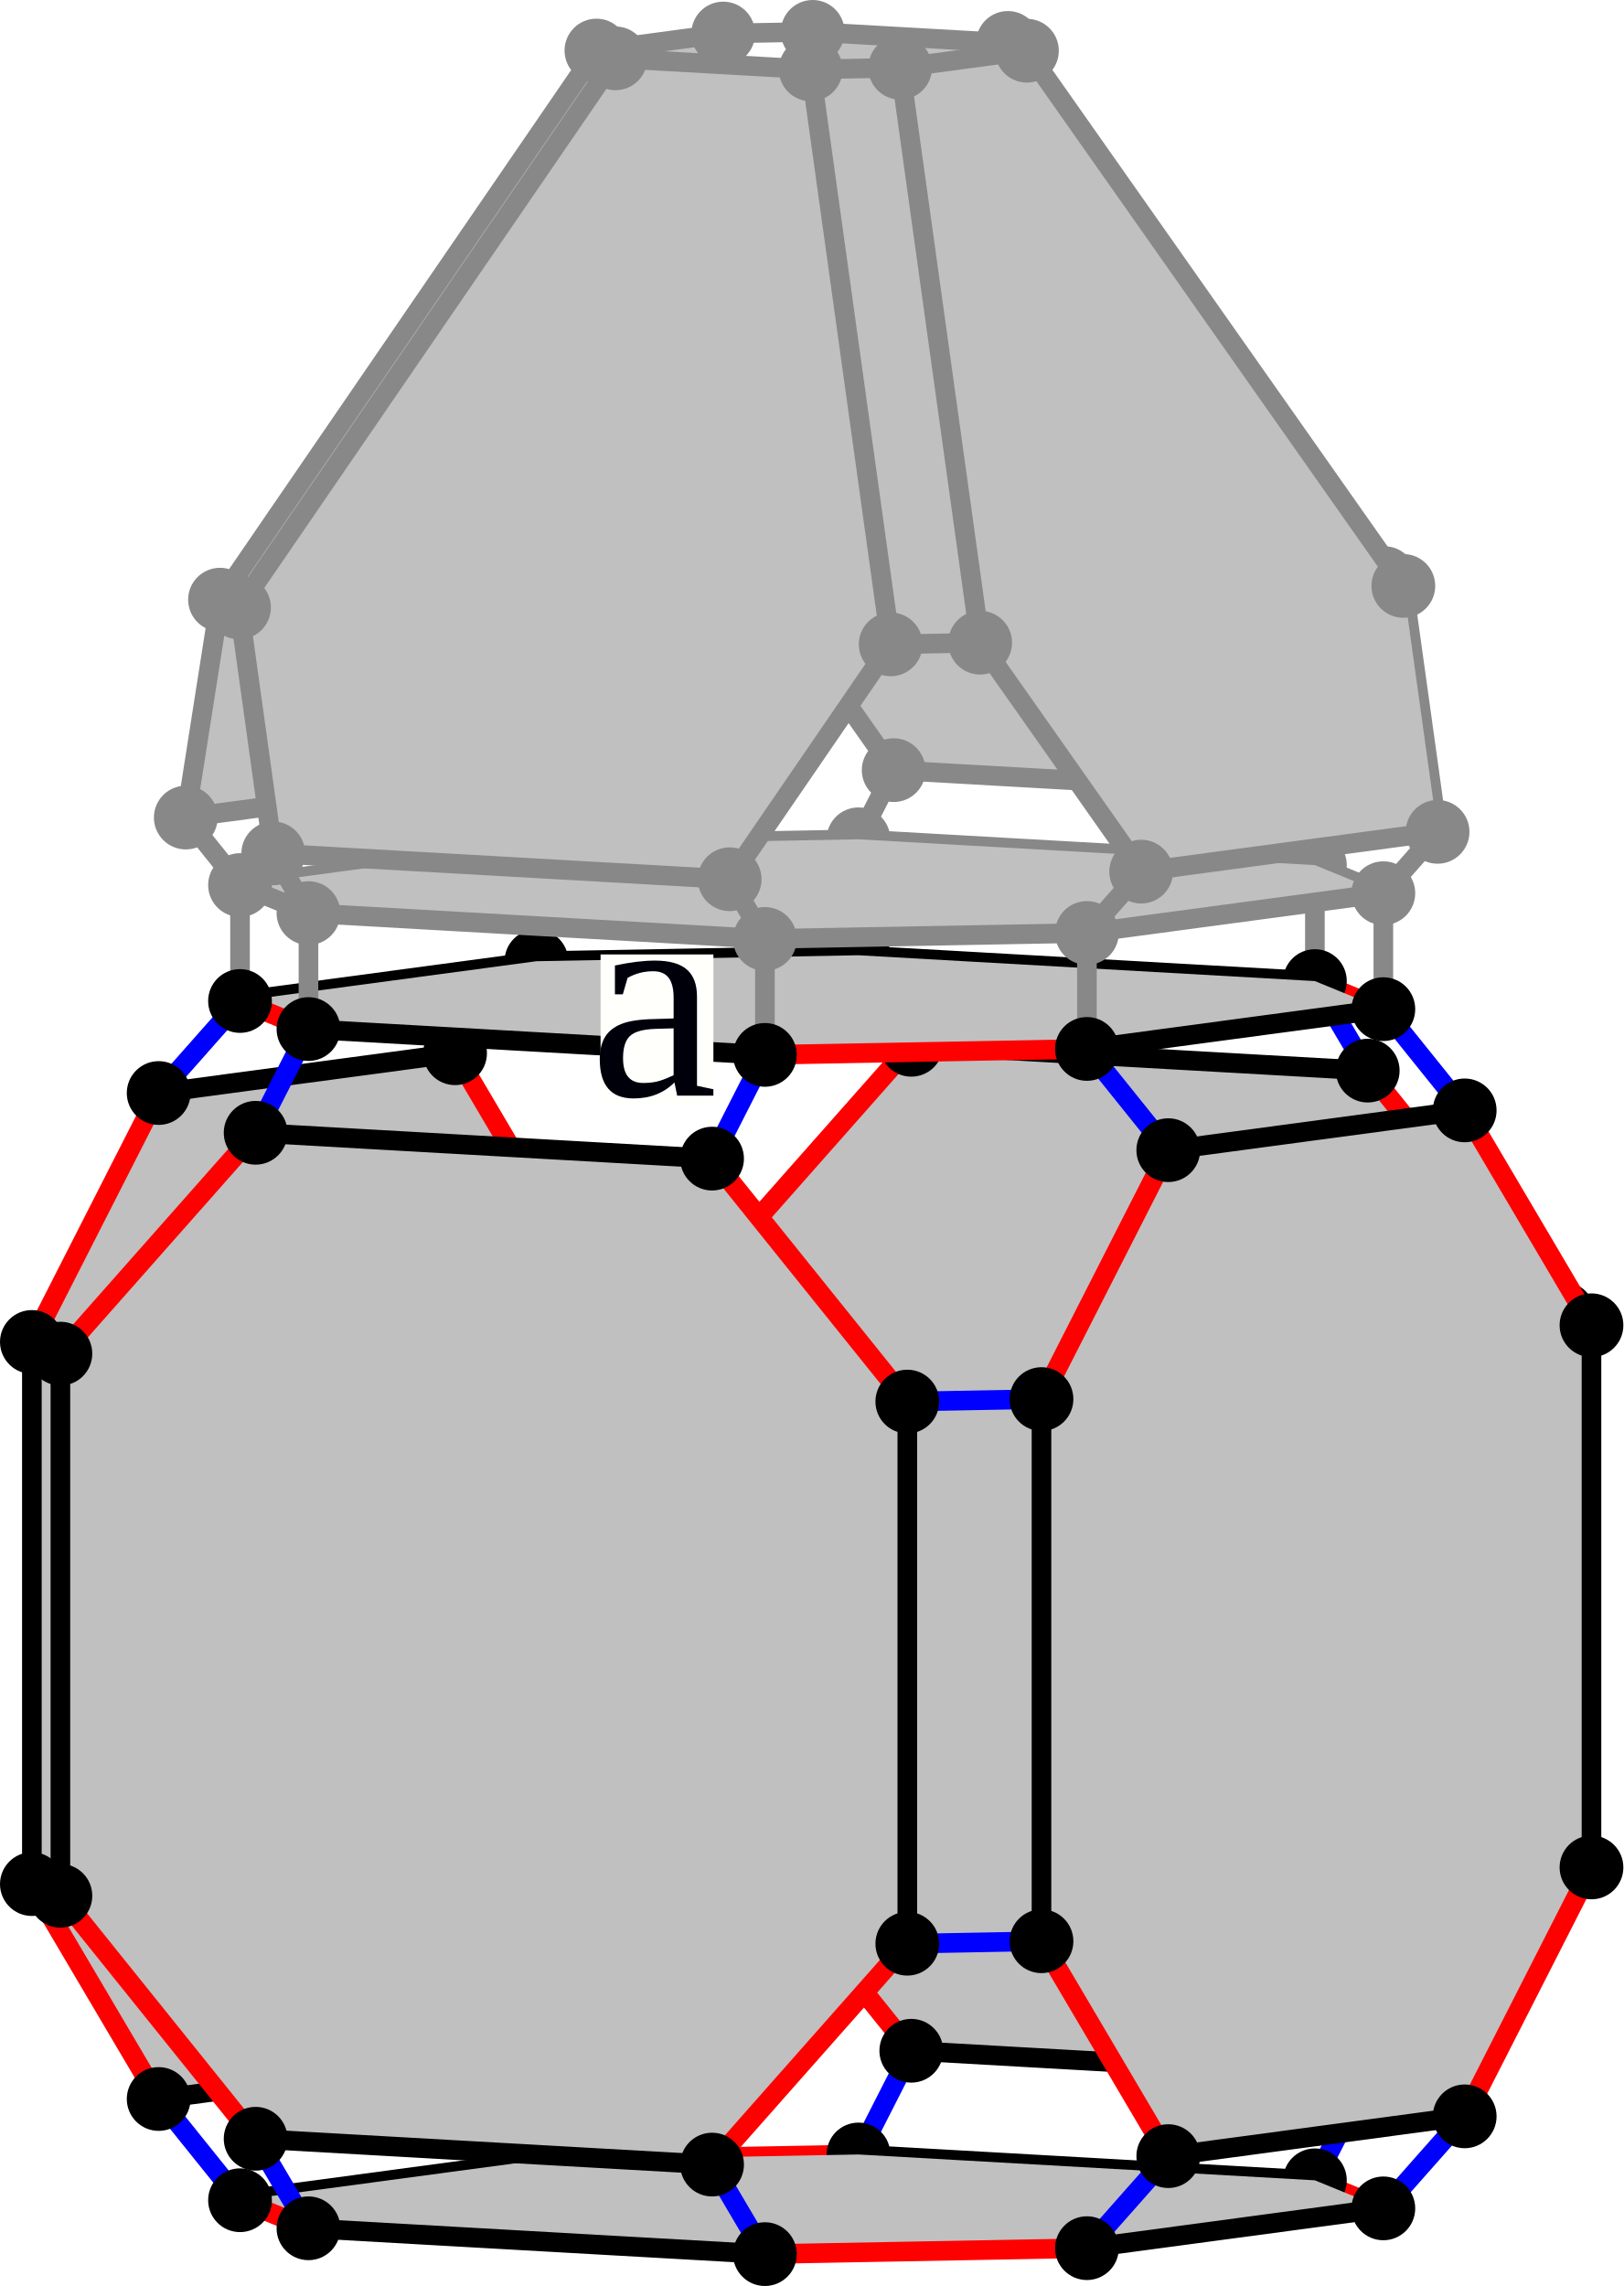
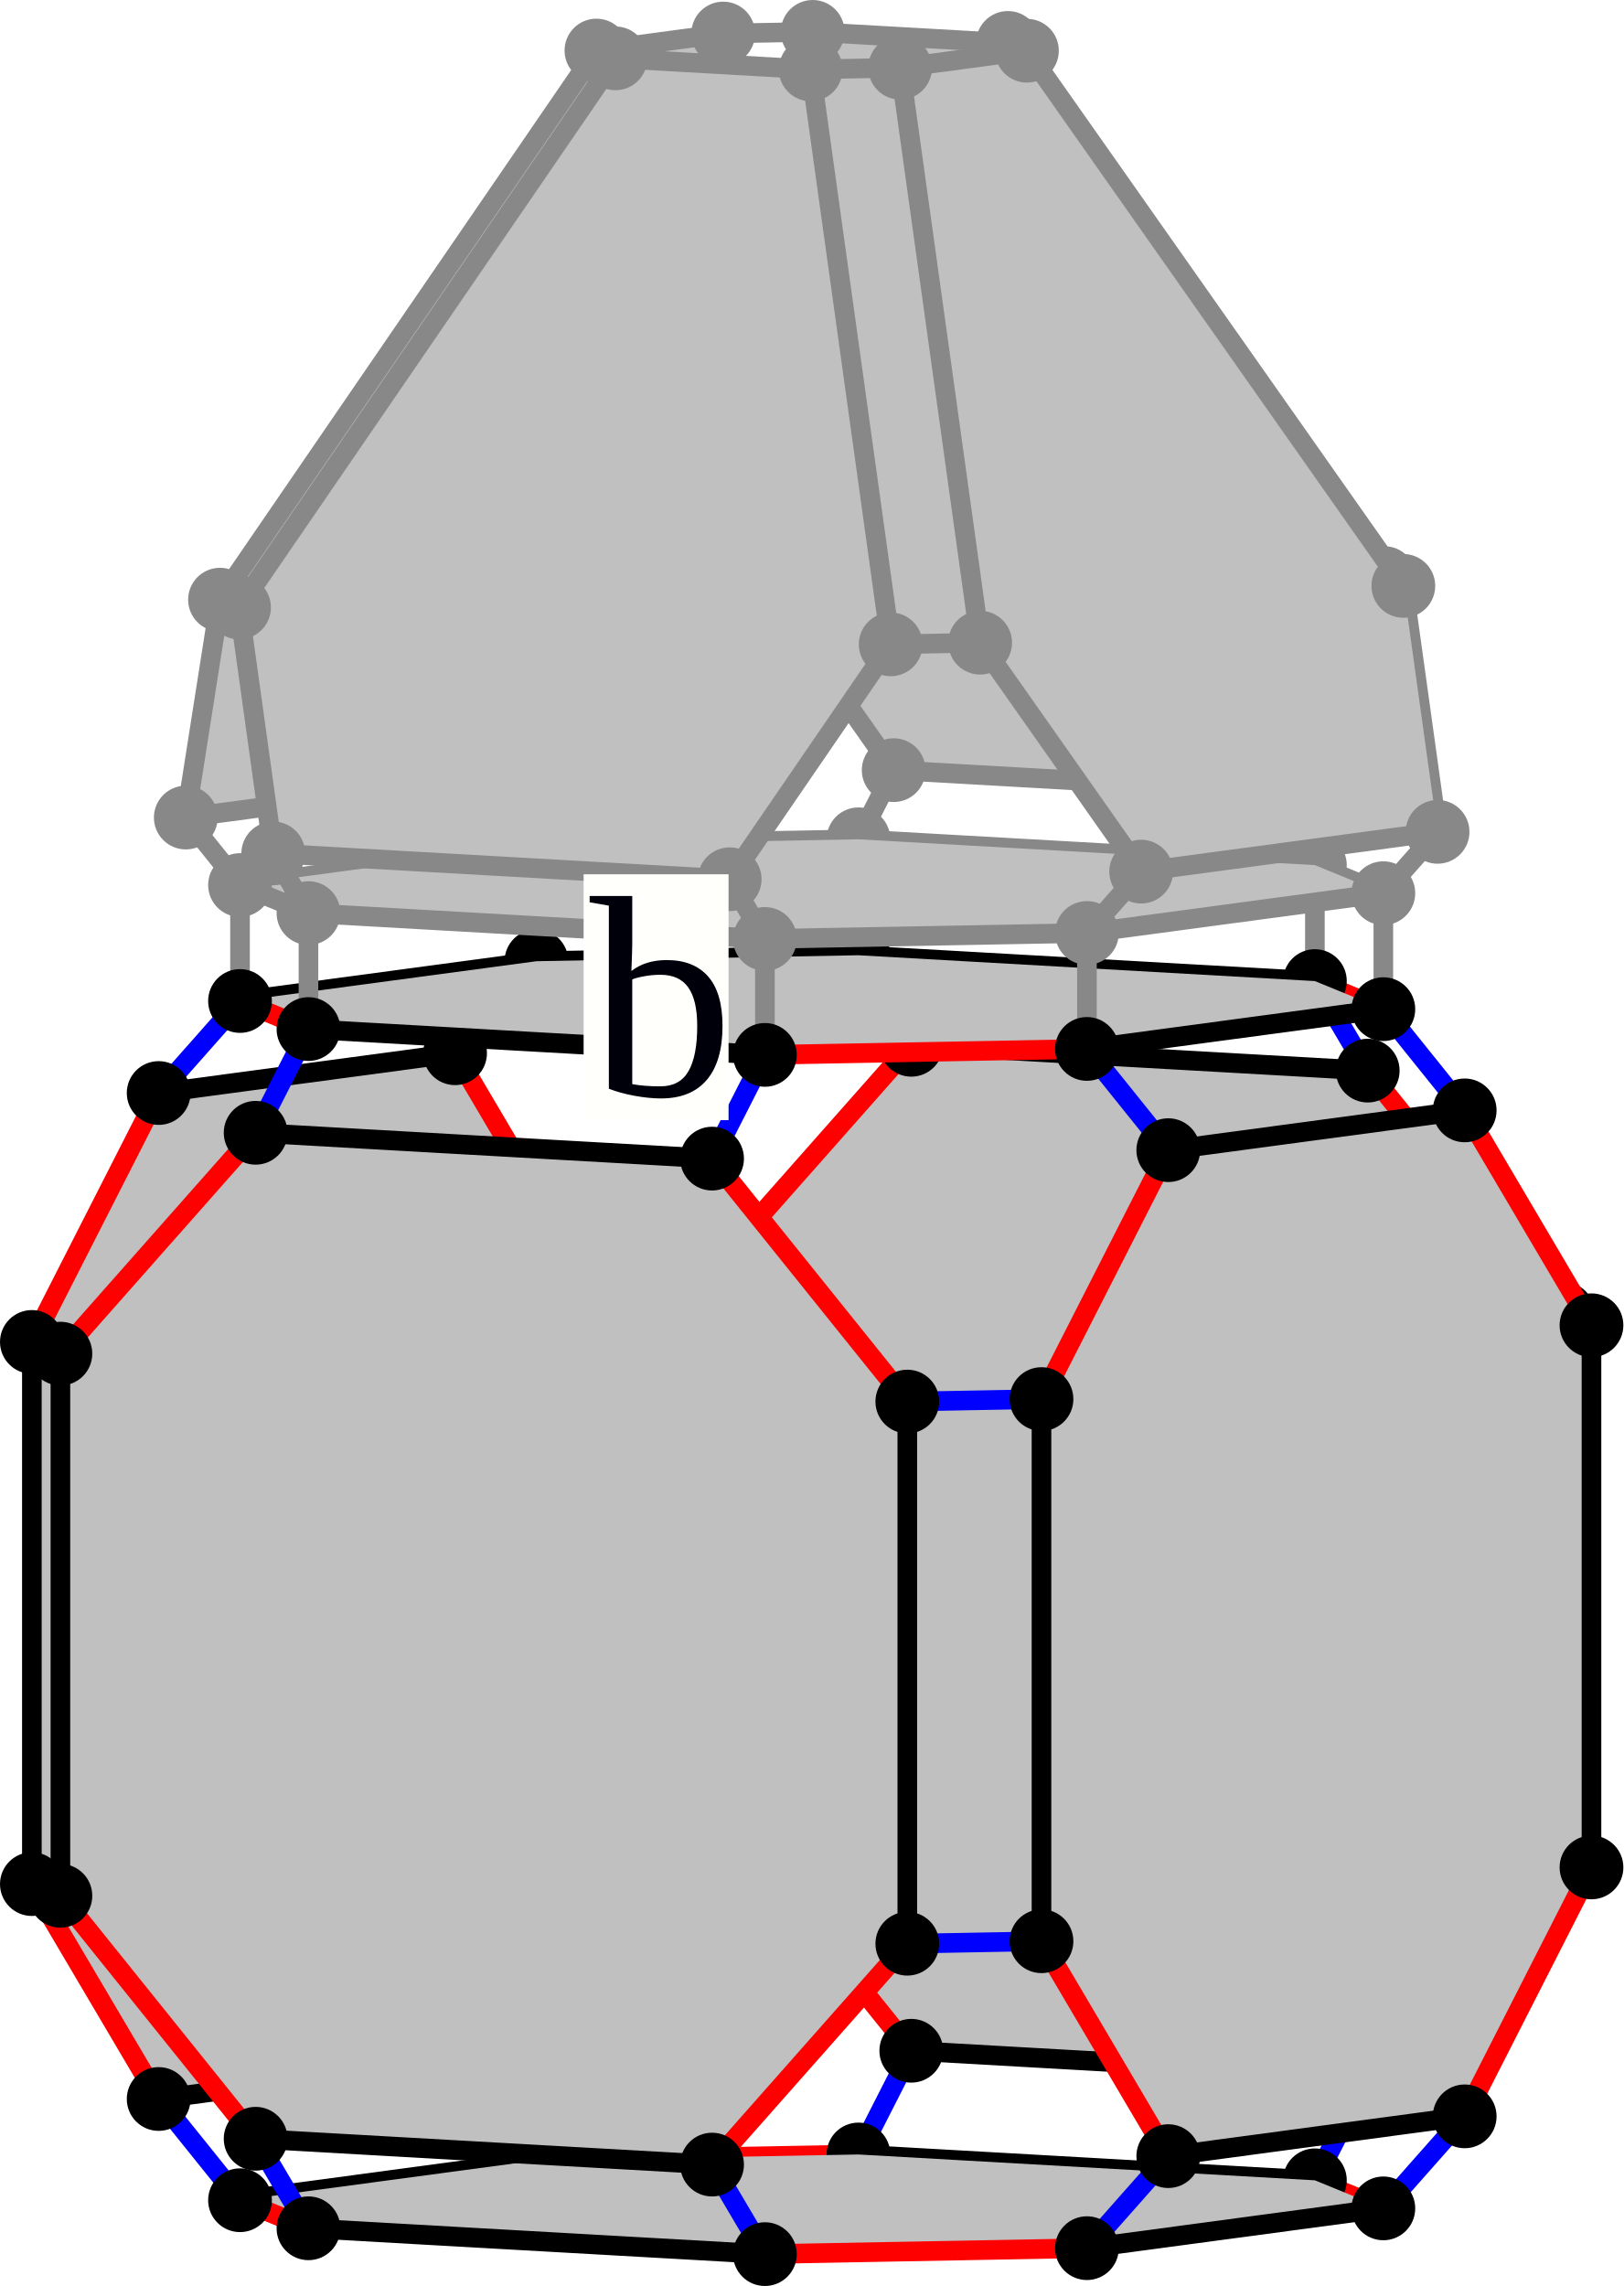
<svg xmlns="http://www.w3.org/2000/svg" width="331.037" height="466.17" version="1.1" id="svg8911">
  <defs id="defs8915" />
  <style id="style">
		.arc0 {
			fill:none;
			fill-rule:evenodd;
			stroke:black;
			stroke-width:4;
			stroke-linecap:round;
			stroke-linejoin:round;
			stroke-opacity:1;
		}
		.arc1 {
			fill:none;
			fill-rule:evenodd;
			stroke:red;
			stroke-width:4;
			stroke-linecap:round;
			stroke-linejoin:round;
			stroke-opacity:1;
		}
		.arc2 {
			fill:none;
			fill-rule:evenodd;
			stroke:blue;
			stroke-width:4;
			stroke-linecap:round;
			stroke-linejoin:round;
			stroke-opacity:1;
		}
		.arc3 {
			fill:none;
			fill-rule:evenodd;
			stroke:green;
			stroke-width:4;
			stroke-linecap:round;
			stroke-linejoin:round;
			stroke-opacity:1;
		}
		.topological-dart {
			fill:#000000;
			stroke:#000000;
			stroke-width:0;
			stroke-linecap:round;
			stroke-linejoin:round;
			stroke-dasharray:none;
			paint-order:markers fill stroke;
		}
	</style>
  <polygon points="678.813,278.647 771.888,283.915 811.702,333.461 811.702,444.018 771.888,489.057 678.813,483.789 638.999,434.243 638.999,323.686 " id="face_7_6_5_4_3_2_1_0" style="fill:#c0c0c0;stroke:none" opacity="1" transform="translate(-492.9815,-65.58991)" />
  <line class="arc1" id="link0_@1_1" x1="146.017" y1="368.653" x2="185.831" y2="418.199" />
  <line class="arc2" id="link0_@2_28" x1="146.017" y1="368.653" x2="118.655" y2="369.16" />
  <line class="arc0" id="link0_@0_7" x1="146.017" y1="368.653" x2="146.017" y2="258.096" />
  <circle id="dart0" cx="146.017" cy="368.653" r="6" stroke="#000000" fill="#000000" />
  <polygon points="585.781,280.371 525.337,288.483 499.481,339.245 499.481,449.802 525.337,493.624 585.781,485.512 611.636,434.75 611.636,324.193 " id="face_23_24_25_26_31_30_29_28" style="fill:#c0c0c0;stroke:none" opacity="1" transform="translate(-492.9815,-65.58991)" />
  <line class="arc1" id="link28_@1_29" x1="118.655" y1="369.16" x2="92.799" y2="419.922" />
  <line class="arc0" id="link28_@0_23" x1="118.655" y1="369.16" x2="118.655" y2="258.603" />
  <circle id="dart28" cx="118.655" cy="369.16" r="6" stroke="#000000" fill="#000000" />
  <line class="arc1" id="link7_@1_6" x1="146.017" y1="258.096" x2="185.831" y2="213.057" />
  <line class="arc2" id="link7_@2_23" x1="146.017" y1="258.096" x2="118.655" y2="258.603" />
  <circle id="dart7" cx="146.017" cy="258.096" r="6" stroke="#000000" fill="#000000" />
  <line class="arc1" id="link23_@1_24" x1="118.655" y1="258.603" x2="92.799" y2="214.781" />
  <circle id="dart23" cx="118.655" cy="258.603" r="6" stroke="#000000" fill="#000000" />
  <line class="arc2" id="link1_@2_33" x1="185.831" y1="418.199" x2="175.058" y2="439.35" />
  <line class="arc0" id="link1_@0_2" x1="185.831" y1="418.199" x2="278.907" y2="423.467" />
  <circle id="dart1" cx="185.831" cy="418.199" r="6" stroke="#000000" fill="#000000" />
  <line class="arc1" id="link33_@1_34" x1="175.058" y1="439.35" x2="109.389" y2="440.566" />
  <line class="arc0" id="link33_@0_38" x1="175.058" y1="439.35" x2="268.134" y2="444.618" />
  <circle id="dart33" cx="175.058" cy="439.35" r="6" stroke="#000000" fill="#000000" />
  <line class="arc2" id="link6_@2_18" x1="185.831" y1="213.057" x2="175.058" y2="194.798" />
  <line class="arc0" id="link6_@0_5" x1="185.831" y1="213.057" x2="278.907" y2="218.325" />
  <circle id="dart6" cx="185.831" cy="213.057" r="6" stroke="#000000" fill="#000000" />
  <line class="arc2" id="link29_@2_34" x1="92.799" y1="419.922" x2="109.389" y2="440.566" />
  <line class="arc0" id="link29_@0_30" x1="92.799" y1="419.922" x2="32.356" y2="428.035" />
  <circle id="dart29" cx="92.799" cy="419.922" r="6" stroke="#000000" fill="#000000" />
  <line class="arc0" id="link34_@0_35" x1="109.389" y1="440.566" x2="48.945" y2="448.679" />
  <circle id="dart34" cx="109.389" cy="440.566" r="6" stroke="#000000" fill="#000000" />
  <polygon points="775.277,183.479 698.517,74.343 658.703,72.09 642.387,175.957 675.222,222.641 768.297,227.909 " id="face_85_86_87_81_80_79" style="fill:#c0c0c0;stroke:none" opacity="1" transform="translate(-492.9815,-65.58991)" />
  <line class="arc1" id="link79_@1_80" x1="182.24" y1="157.051" x2="149.406" y2="110.367" style="stroke:#888888;stroke-opacity:1" />
  <line class="arc2" id="link79_@2_78" x1="182.24" y1="157.051" x2="175.058" y2="171.152" style="stroke:#888888;stroke-opacity:1" />
  <line class="arc0" id="link79_@0_85" x1="182.24" y1="157.051" x2="275.316" y2="162.319" style="stroke:#888888;stroke-opacity:1" />
  <circle id="dart79" cx="182.24" cy="157.051" r="6" stroke="#000000" fill="#000000" style="stroke:#888888;stroke-opacity:1;fill:#888888;fill-opacity:1" />
  <line class="arc1" id="link18_@1_19" x1="175.058" y1="194.798" x2="109.389" y2="196.015" style="stroke:#000000;stroke-opacity:1" />
  <line class="arc3" id="link18_@3_78" x1="175.058" y1="194.798" x2="175.058" y2="171.152" style="stroke:#888888;stroke-opacity:1" />
  <line class="arc0" id="link18_@0_13" x1="175.058" y1="194.798" x2="268.134" y2="200.066" />
  <circle id="dart18" cx="175.058" cy="194.798" r="6" stroke="#000000" fill="#000000" />
  <line class="arc2" id="link24_@2_19" x1="92.799" y1="214.781" x2="109.389" y2="196.015" />
  <line class="arc0" id="link24_@0_25" x1="92.799" y1="214.781" x2="32.356" y2="222.893" />
  <circle id="dart24" cx="92.799" cy="214.781" r="6" stroke="#000000" fill="#000000" />
  <line class="arc1" id="link78_@1_72" x1="175.058" y1="171.152" x2="109.389" y2="172.369" style="stroke:#888888;stroke-opacity:1" />
  <line class="arc0" id="link78_@0_84" x1="175.058" y1="171.152" x2="268.134" y2="176.42" style="stroke:#888888;stroke-opacity:1" />
  <circle id="dart78" cx="175.058" cy="171.152" r="6" stroke="#000000" fill="#000000" style="stroke:#888888;stroke-opacity:1;fill:#888888;fill-opacity:1" />
  <line class="arc2" id="link80_@2_74" x1="149.406" y1="110.367" x2="131.164" y2="110.705" style="stroke:#888888;stroke-opacity:1" />
  <line class="arc0" id="link80_@0_81" x1="149.406" y1="110.367" x2="165.721" y2="6.5" style="stroke:#888888;stroke-opacity:1" />
  <circle id="dart80" cx="149.406" cy="110.367" r="6" stroke="#000000" fill="#000000" style="stroke:#888888;stroke-opacity:1" />
  <polygon points="614.606,75.898 537.846,187.877 530.867,232.308 591.311,224.196 624.145,176.295 640.461,72.428 " id="face_75_69_68_67_73_74" style="fill:#c0c0c0;stroke:#888888;stroke-opacity:1" opacity="1" transform="translate(-492.9815,-65.58991)" />
  <line class="arc1" id="link74_@1_73" x1="131.164" y1="110.705" x2="98.329" y2="158.606" style="stroke:#888888;stroke-opacity:1" />
  <line class="arc0" id="link74_@0_75" x1="131.164" y1="110.705" x2="147.48" y2="6.838" style="stroke:#888888;stroke-opacity:1" />
  <circle id="dart74" cx="131.164" cy="110.705" r="6" stroke="#000000" fill="#000000" style="stroke:#888888;stroke-opacity:1" />
  <line class="arc2" id="link73_@2_72" x1="98.329" y1="158.606" x2="109.389" y2="172.369" style="stroke:#888888;stroke-opacity:1" />
  <line class="arc0" id="link73_@0_67" x1="98.329" y1="158.606" x2="37.885" y2="166.718" style="stroke:#888888;stroke-opacity:1" />
  <circle id="dart73" cx="98.329" cy="158.606" r="6" stroke="#000000" fill="#000000" style="stroke:#888888;stroke-opacity:1" />
  <line class="arc3" id="link19_@3_72" x1="109.389" y1="196.015" x2="109.389" y2="172.369" style="stroke:#888888;stroke-opacity:1" />
  <line class="arc0" id="link19_@0_20" x1="109.389" y1="196.015" x2="48.945" y2="204.127" />
  <circle id="dart19" cx="109.389" cy="196.015" r="6" stroke="#000000" fill="#000000" />
  <line class="arc0" id="link72_@0_66" x1="109.389" y1="172.369" x2="48.945" y2="180.481" style="stroke:#888888;stroke-opacity:1" />
  <circle id="dart72" cx="109.389" cy="172.369" r="6" stroke="#000000" fill="#000000" style="stroke:#888888;stroke-opacity:1" />
  <line class="arc1" id="link2_@1_3" x1="278.907" y1="423.467" x2="318.721" y2="378.428" />
  <line class="arc2" id="link2_@2_38" x1="278.907" y1="423.467" x2="268.134" y2="444.618" />
  <circle id="dart2" cx="278.907" cy="423.467" r="6" stroke="#000000" fill="#000000" />
  <line class="arc1" id="link38_@1_39" x1="268.134" y1="444.618" x2="282.092" y2="450.341" />
  <circle id="dart38" cx="268.134" cy="444.618" r="6" stroke="#000000" fill="#000000" />
  <polygon points="775.074,515.931 714.63,524.043 648.96,525.26 555.885,519.992 541.926,514.268 602.37,506.156 668.04,504.94 761.115,510.208 " id="face_38_39_40_41_36_35_34_33" style="fill:#c0c0c0;stroke:none" opacity="1" transform="translate(-492.9815,-65.58991)" />
  <line class="arc1" id="link5_@1_4" x1="278.907" y1="218.325" x2="318.721" y2="267.871" />
  <line class="arc2" id="link5_@2_13" x1="278.907" y1="218.325" x2="268.134" y2="200.066" />
  <circle id="dart5" cx="278.907" cy="218.325" r="6" stroke="#000000" fill="#000000" />
  <line class="arc1" id="link85_@1_86" x1="275.316" y1="162.319" x2="282.295" y2="117.889" style="stroke:#888888;stroke-opacity:1" />
  <line class="arc2" id="link85_@2_84" x1="275.316" y1="162.319" x2="268.134" y2="176.42" style="stroke:#888888;stroke-opacity:1" />
  <circle id="dart85" cx="275.316" cy="162.319" r="6" stroke="#000000" fill="#000000" style="stroke:#888888;stroke-opacity:1" />
  <line class="arc2" id="link3_@2_43" x1="318.721" y1="378.428" x2="324.537" y2="380.813" />
  <line class="arc0" id="link3_@0_4" x1="318.721" y1="378.428" x2="318.721" y2="267.871" />
  <circle id="dart3" cx="318.721" cy="378.428" r="6" stroke="#000000" fill="#000000" />
  <line class="arc1" id="link13_@1_14" x1="268.134" y1="200.066" x2="282.092" y2="205.79" />
  <line class="arc3" id="link13_@3_84" x1="268.134" y1="200.066" x2="268.134" y2="176.42" style="stroke:#888888;stroke-opacity:1" />
  <circle id="dart13" cx="268.134" cy="200.066" r="6" stroke="#000000" fill="#000000" />
  <line class="arc1" id="link84_@1_90" x1="268.134" y1="176.42" x2="282.092" y2="182.144" style="stroke:#888888;stroke-opacity:1" />
  <polygon points="775.074,271.38 714.63,279.492 648.96,280.708 555.885,275.44 541.926,269.717 602.37,261.605 668.04,260.388 761.115,265.656 " id="face_13_14_15_16_21_20_19_18" style="fill:#c0c0c0;stroke:none" opacity="1" transform="translate(-492.9815,-65.58991)" />
  <circle id="dart84" cx="268.134" cy="176.42" r="6" stroke="#000000" fill="#000000" style="stroke:#888888;stroke-opacity:1;fill:#888888;fill-opacity:1" />
  <line class="arc2" id="link4_@2_8" x1="318.721" y1="267.871" x2="324.537" y2="270.256" />
  <circle id="dart4" cx="318.721" cy="267.871" r="6" stroke="#000000" fill="#000000" />
  <line class="arc1" id="link30_@1_31" x1="32.356" y1="428.035" x2="6.5" y2="384.212" />
  <line class="arc2" id="link30_@2_35" x1="32.356" y1="428.035" x2="48.945" y2="448.679" />
  <circle id="dart30" cx="32.356" cy="428.035" r="6" stroke="#000000" fill="#000000" />
  <polygon points="791.663,292.023 731.219,300.135 705.363,350.898 705.363,461.455 731.219,505.277 791.663,497.165 817.518,446.403 817.518,335.846 " id="face_8_9_10_11_46_45_44_43" style="fill:#c0c0c0;stroke:none" opacity="1" transform="translate(-492.9815,-65.58991)" />
  <line class="arc1" id="link43_@1_44" x1="324.537" y1="380.813" x2="298.681" y2="431.575" />
  <line class="arc0" id="link43_@0_8" x1="324.537" y1="380.813" x2="324.537" y2="270.256" />
  <circle id="dart43" cx="324.537" cy="380.813" r="6" stroke="#000000" fill="#000000" />
  <line class="arc1" id="link35_@1_36" x1="48.945" y1="448.679" x2="62.903" y2="454.402" />
  <circle id="dart35" cx="48.945" cy="448.679" r="6" stroke="#000000" fill="#000000" />
  <line class="arc1" id="link81_@1_87" x1="165.721" y1="6.5" x2="205.535" y2="8.753" style="stroke:#888888;stroke-opacity:1" />
  <line class="arc2" id="link81_@2_75" x1="165.721" y1="6.5" x2="147.48" y2="6.838" style="stroke:#888888;stroke-opacity:1" />
  <circle id="dart81" cx="165.721" cy="6.5" r="6" stroke="#000000" fill="#000000" style="stroke:#888888;stroke-opacity:1;fill:#888888;fill-opacity:1" />
  <line class="arc2" id="link86_@2_92" x1="282.295" y1="117.889" x2="286.172" y2="119.479" style="stroke:#888888;stroke-opacity:1" />
  <circle id="dart87" cx="205.535" cy="8.753" r="6" stroke="#000000" fill="#000000" style="stroke:#888888;stroke-opacity:1;fill:#888888;fill-opacity:1" />
  <line class="arc0" id="link86_@0_87" x1="282.295" y1="117.889" x2="205.535" y2="8.753" style="stroke:#888888;stroke-opacity:1" />
  <circle id="dart86" cx="282.295" cy="117.889" r="6" stroke="#000000" fill="#000000" style="stroke:#888888;stroke-opacity:1;fill:#888888;fill-opacity:1" />
  <line class="arc1" id="link8_@1_9" x1="324.537" y1="270.256" x2="298.681" y2="226.434" />
  <circle id="dart8" cx="324.537" cy="270.256" r="6" stroke="#000000" fill="#000000" />
  <line class="arc1" id="link75_@1_69" x1="147.48" y1="6.838" x2="121.624" y2="10.308" style="stroke:#888888;stroke-opacity:1" />
  <circle id="dart75" cx="147.48" cy="6.838" r="6" stroke="#000000" fill="#000000" style="stroke:#888888;stroke-opacity:1;fill:#888888;fill-opacity:1" />
  <line class="arc1" id="link25_@1_26" x1="32.356" y1="222.893" x2="6.5" y2="273.655" />
  <line class="arc2" id="link25_@2_20" x1="32.356" y1="222.893" x2="48.945" y2="204.127" />
  <circle id="dart25" cx="32.356" cy="222.893" r="6" stroke="#000000" fill="#000000" />
  <line class="arc1" id="link67_@1_68" x1="37.885" y1="166.718" x2="44.865" y2="122.287" style="stroke:#888888;stroke-opacity:1" />
  <line class="arc2" id="link67_@2_66" x1="37.885" y1="166.718" x2="48.945" y2="180.481" style="stroke:#888888;stroke-opacity:1" />
  <circle id="dart67" cx="37.885" cy="166.718" r="6" stroke="#000000" fill="#000000" style="stroke:#888888;stroke-opacity:1;fill:#888888;fill-opacity:1" />
  <line class="arc2" id="link39_@2_44" x1="282.092" y1="450.341" x2="298.681" y2="431.575" />
  <line class="arc0" id="link39_@0_40" x1="282.092" y1="450.341" x2="221.648" y2="458.453" />
  <circle id="dart39" cx="282.092" cy="450.341" r="6" stroke="#000000" fill="#000000" />
  <line class="arc1" id="link20_@1_21" x1="48.945" y1="204.127" x2="62.903" y2="209.85" />
  <line class="arc3" id="link20_@3_66" x1="48.945" y1="204.127" x2="48.945" y2="180.481" style="stroke:#888888;stroke-opacity:1" />
  <circle id="dart20" cx="48.945" cy="204.127" r="6" stroke="#000000" fill="#000000" />
  <polygon points="775.074,247.733 714.63,255.846 648.96,257.062 555.885,251.794 541.926,246.071 602.37,237.958 668.04,236.742 761.115,242.01 " id="face_84_90_48_54_60_66_72_78" style="fill:#c0c0c0;stroke:none" opacity="1" transform="translate(-492.9815,-65.58991)" />
  <line class="arc1" id="link92_@1_91" x1="286.172" y1="119.479" x2="293.152" y2="169.633" style="stroke:#888888;stroke-opacity:1" />
  <polygon points="676.539,79.403 692.854,196.651 725.689,243.335 786.133,235.223 779.154,185.069 702.394,75.933 " id="face_93_51_50_49_91_92" style="fill:#c0c0c0;stroke:none" opacity="1" transform="translate(-492.9815,-65.58991)" />
  <line class="arc0" id="link92_@0_93" x1="286.172" y1="119.479" x2="209.413" y2="10.343" style="stroke:#888888;stroke-opacity:1" />
  <circle id="dart92" cx="286.172" cy="119.479" r="6" stroke="#000000" fill="#000000" style="stroke:#888888;stroke-opacity:1;fill:#888888;fill-opacity:1" />
  <line class="arc1" id="link66_@1_60" x1="48.945" y1="180.481" x2="62.903" y2="186.204" style="stroke:#888888;stroke-opacity:1" />
  <circle id="dart66" cx="48.945" cy="180.481" r="6" stroke="#000000" fill="#000000" style="stroke:#888888;stroke-opacity:1;fill:#888888;fill-opacity:1" />
  <line class="arc2" id="link87_@2_93" x1="205.535" y1="8.753" x2="209.413" y2="10.343" style="stroke:#888888;stroke-opacity:1" />
  <line class="arc0" id="link44_@0_45" x1="298.681" y1="431.575" x2="238.237" y2="439.687" />
  <circle id="dart44" cx="298.681" cy="431.575" r="6" stroke="#000000" fill="#000000" />
  <line class="arc2" id="link31_@2_32" x1="6.5" y1="384.212" x2="12.316" y2="386.597" />
  <line class="arc0" id="link31_@0_26" x1="6.5" y1="384.212" x2="6.5" y2="273.655" />
  <circle id="dart31" cx="6.5" cy="384.212" r="6" stroke="#000000" fill="#000000" />
  <line class="arc2" id="link14_@2_9" x1="282.092" y1="205.79" x2="298.681" y2="226.434" />
  <line class="arc3" id="link14_@3_90" x1="282.092" y1="205.79" x2="282.092" y2="182.144" style="stroke:#888888;stroke-opacity:1" />
  <line class="arc0" id="link14_@0_15" x1="282.092" y1="205.79" x2="221.648" y2="213.902" />
  <circle id="dart14" cx="282.092" cy="205.79" r="6" stroke="#000000" fill="#000000" />
  <line class="arc2" id="link90_@2_91" x1="282.092" y1="182.144" x2="293.152" y2="169.633" style="stroke:#888888;stroke-opacity:1" />
  <line class="arc0" id="link90_@0_48" x1="282.092" y1="182.144" x2="221.648" y2="190.256" style="stroke:#888888;stroke-opacity:1" />
  <circle id="dart90" cx="282.092" cy="182.144" r="6" stroke="#000000" fill="#000000" style="stroke:#888888;stroke-opacity:1;fill:#888888;fill-opacity:1" />
  <line class="arc2" id="link26_@2_27" x1="6.5" y1="273.655" x2="12.316" y2="276.04" />
  <circle id="dart26" cx="6.5" cy="273.655" r="6" stroke="#000000" fill="#000000" />
  <line class="arc2" id="link69_@2_63" x1="121.624" y1="10.308" x2="125.502" y2="11.898" style="stroke:#888888;stroke-opacity:1" />
  <line class="arc0" id="link69_@0_68" x1="121.624" y1="10.308" x2="44.865" y2="122.287" style="stroke:#888888;stroke-opacity:1" />
  <circle id="dart69" cx="121.624" cy="10.308" r="6" stroke="#000000" fill="#000000" style="stroke:#888888;stroke-opacity:1;fill:#888888;fill-opacity:1" />
  <line class="arc1" id="link93_@1_51" x1="209.413" y1="10.343" x2="183.557" y2="13.813" style="stroke:#888888;stroke-opacity:1" />
  <circle id="dart93" cx="209.413" cy="10.343" r="6" stroke="#000000" fill="#000000" style="stroke:#888888;stroke-opacity:1;fill:#888888;fill-opacity:1" />
  <line class="arc0" id="link9_@0_10" x1="298.681" y1="226.434" x2="238.237" y2="234.546" />
  <circle id="dart9" cx="298.681" cy="226.434" r="6" stroke="#000000" fill="#000000" />
  <line class="arc0" id="link91_@0_49" x1="293.152" y1="169.633" x2="232.708" y2="177.745" style="stroke:#888888;stroke-opacity:1" />
  <circle id="dart91" cx="293.152" cy="169.633" r="6" stroke="#000000" fill="#000000" style="stroke:#888888;stroke-opacity:1;fill:#888888;fill-opacity:1" />
  <line class="arc2" id="link68_@2_62" x1="44.865" y1="122.287" x2="48.742" y2="123.877" style="stroke:#888888;stroke-opacity:1" />
  <circle id="dart68" cx="44.865" cy="122.287" r="6" stroke="#000000" fill="#000000" style="stroke:#888888;stroke-opacity:1;fill:#888888;fill-opacity:1" />
  <polygon points="545.112,296.591 638.187,301.859 678.001,351.405 678.001,461.962 638.187,507.001 545.112,501.733 505.298,452.187 505.298,341.63 " id="face_27_22_17_12_47_42_37_32" style="fill:#c0c0c0;stroke:none" opacity="1" transform="translate(-492.9815,-65.58991)" />
  <line class="arc1" id="link32_@1_37" x1="12.316" y1="386.597" x2="52.13" y2="436.143" />
  <line class="arc0" id="link32_@0_27" x1="12.316" y1="386.597" x2="12.316" y2="276.04" />
  <circle id="dart32" cx="12.316" cy="386.597" r="6" stroke="#000000" fill="#000000" />
  <line class="arc2" id="link36_@2_37" x1="62.903" y1="454.402" x2="52.13" y2="436.143" />
  <line class="arc0" id="link36_@0_41" x1="62.903" y1="454.402" x2="155.979" y2="459.67" />
  <circle id="dart36" cx="62.903" cy="454.402" r="6" stroke="#000000" fill="#000000" />
  <polygon points="548.703,239.621 641.778,244.889 674.613,196.989 658.297,79.741 618.483,77.488 541.723,189.467 " id="face_62_61_55_56_57_63" style="fill:#c0c0c0;stroke:none" opacity="1" transform="translate(-492.9815,-65.58991)" />
  <line class="arc1" id="link63_@1_57" x1="125.502" y1="11.898" x2="165.316" y2="14.151" style="stroke:#888888;stroke-opacity:1" />
  <line class="arc0" id="link63_@0_62" x1="125.502" y1="11.898" x2="48.742" y2="123.877" style="stroke:#888888;stroke-opacity:1" />
  <circle id="dart63" cx="125.502" cy="11.898" r="6" stroke="#000000" fill="#000000" style="stroke:#888888;stroke-opacity:1;fill:#888888;fill-opacity:1" />
  <line class="arc1" id="link27_@1_22" x1="12.316" y1="276.04" x2="52.13" y2="231.001" />
  <circle id="dart27" cx="12.316" cy="276.04" r="6" stroke="#000000" fill="#000000" />
  <line class="arc1" id="link62_@1_61" x1="48.742" y1="123.877" x2="55.721" y2="174.031" style="stroke:#888888;stroke-opacity:1" />
  <circle id="dart62" cx="48.742" cy="123.877" r="6" stroke="#000000" fill="#000000" style="stroke:#888888;stroke-opacity:1;fill:#888888;fill-opacity:1" />
  <line class="arc0" id="link37_@0_42" x1="52.13" y1="436.143" x2="145.206" y2="441.411" />
  <circle id="dart37" cx="52.13" cy="436.143" r="6" stroke="#000000" fill="#000000" />
  <line class="arc2" id="link21_@2_22" x1="62.903" y1="209.85" x2="52.13" y2="231.001" />
  <line class="arc3" id="link21_@3_60" x1="62.903" y1="209.85" x2="62.903" y2="186.204" style="stroke:#888888;stroke-opacity:1" />
  <line class="arc0" id="link21_@0_16" x1="62.903" y1="209.85" x2="155.979" y2="215.118" />
  <circle id="dart21" cx="62.903" cy="209.85" r="6" stroke="#000000" fill="#000000" />
  <line class="arc2" id="link51_@2_57" x1="183.557" y1="13.813" x2="165.316" y2="14.151" style="stroke:#888888;stroke-opacity:1" />
  <line class="arc0" id="link51_@0_50" x1="183.557" y1="13.813" x2="199.873" y2="131.061" style="stroke:#888888;stroke-opacity:1" />
  <circle id="dart51" cx="183.557" cy="13.813" r="6" stroke="#000000" fill="#000000" style="stroke:#888888;stroke-opacity:1;fill:#888888;fill-opacity:1" />
  <line class="arc2" id="link60_@2_61" x1="62.903" y1="186.204" x2="55.721" y2="174.031" style="stroke:#888888;stroke-opacity:1" />
  <line class="arc0" id="link60_@0_54" x1="62.903" y1="186.204" x2="155.979" y2="191.472" style="stroke:#888888;stroke-opacity:1" />
  <circle id="dart60" cx="62.903" cy="186.204" r="6" stroke="#000000" fill="#000000" style="stroke:#888888;stroke-opacity:1;fill:#888888;fill-opacity:1" />
  <line class="arc0" id="link57_@0_56" x1="165.316" y1="14.151" x2="181.631" y2="131.399" style="stroke:#888888;stroke-opacity:1" />
  <circle id="dart57" cx="165.316" cy="14.151" r="6" stroke="#000000" fill="#000000" style="stroke:#888888;stroke-opacity:1;fill:#888888;fill-opacity:1" />
  <line class="arc0" id="link61_@0_55" x1="55.721" y1="174.031" x2="148.797" y2="179.299" style="stroke:#888888;stroke-opacity:1" />
  <circle id="dart61" cx="55.721" cy="174.031" r="6" stroke="#000000" fill="#000000" style="stroke:#888888;stroke-opacity:1;fill:#888888;fill-opacity:1" />
  <line class="arc0" id="link22_@0_17" x1="52.13" y1="231.001" x2="145.206" y2="236.269" />
  <circle id="dart22" cx="52.13" cy="231.001" r="6" stroke="#000000" fill="#000000" />
  <line class="arc1" id="link40_@1_41" x1="221.648" y1="458.453" x2="155.979" y2="459.67" />
  <line class="arc2" id="link40_@2_45" x1="221.648" y1="458.453" x2="238.237" y2="439.687" />
  <circle id="dart40" cx="221.648" cy="458.453" r="6" stroke="#000000" fill="#000000" />
  <line class="arc1" id="link45_@1_46" x1="238.237" y1="439.687" x2="212.382" y2="395.865" />
  <circle id="dart45" cx="238.237" cy="439.687" r="6" stroke="#000000" fill="#000000" />
  <line class="arc2" id="link41_@2_42" x1="155.979" y1="459.67" x2="145.206" y2="441.411" />
  <circle id="dart41" cx="155.979" cy="459.67" r="6" stroke="#000000" fill="#000000" />
  <line class="arc1" id="link15_@1_16" x1="221.648" y1="213.902" x2="155.979" y2="215.118" />
  <line class="arc2" id="link15_@2_10" x1="221.648" y1="213.902" x2="238.237" y2="234.546" />
  <line class="arc3" id="link15_@3_48" x1="221.648" y1="213.902" x2="221.648" y2="190.256" style="stroke:#888888;stroke-opacity:1" />
  <circle id="dart15" cx="221.648" cy="213.902" r="6" stroke="#000000" fill="#000000" />
  <line class="arc1" id="link48_@1_54" x1="221.648" y1="190.256" x2="155.979" y2="191.472" style="stroke:#888888;stroke-opacity:1" />
  <line class="arc2" id="link48_@2_49" x1="221.648" y1="190.256" x2="232.708" y2="177.745" style="stroke:#888888;stroke-opacity:1" />
  <circle id="dart48" cx="221.648" cy="190.256" r="6" stroke="#000000" fill="#000000" style="stroke:#888888;stroke-opacity:1;fill:#888888;fill-opacity:1" />
  <line class="arc1" id="link10_@1_11" x1="238.237" y1="234.546" x2="212.382" y2="285.308" />
  <circle id="dart10" cx="238.237" cy="234.546" r="6" stroke="#000000" fill="#000000" />
  <line class="arc1" id="link49_@1_50" x1="232.708" y1="177.745" x2="199.873" y2="131.061" style="stroke:#888888;stroke-opacity:1" />
  <circle id="dart49" cx="232.708" cy="177.745" r="6" stroke="#000000" fill="#000000" style="stroke:#888888;stroke-opacity:1;fill:#888888;fill-opacity:1" />
  <line class="arc1" id="link42_@1_47" x1="145.206" y1="441.411" x2="185.02" y2="396.372" />
  <circle id="dart42" cx="145.206" cy="441.411" r="6" stroke="#000000" fill="#000000" />
  <line class="arc2" id="link16_@2_17" x1="155.979" y1="215.118" x2="145.206" y2="236.269" />
  <line class="arc3" id="link16_@3_54" x1="155.979" y1="215.118" x2="155.979" y2="191.472" style="stroke:#888888;stroke-opacity:1" />
  <circle id="dart16" cx="155.979" cy="215.118" r="6" stroke="#000000" fill="#000000" />
  <line class="arc2" id="link54_@2_55" x1="155.979" y1="191.472" x2="148.797" y2="179.299" style="stroke:#888888;stroke-opacity:1" />
  <circle id="dart54" cx="155.979" cy="191.472" r="6" stroke="#000000" fill="#000000" style="stroke:#888888;stroke-opacity:1;fill:#888888;fill-opacity:1" />
  <line class="arc2" id="link50_@2_56" x1="199.873" y1="131.061" x2="181.631" y2="131.399" style="stroke:#888888;stroke-opacity:1" />
  <circle id="dart50" cx="199.873" cy="131.061" r="6" stroke="#000000" fill="#000000" style="stroke:#888888;stroke-opacity:1;fill:#888888;fill-opacity:1" />
  <line class="arc1" id="link56_@1_55" x1="181.631" y1="131.399" x2="148.797" y2="179.299" style="stroke:#888888;stroke-opacity:1" />
  <circle id="dart56" cx="181.631" cy="131.399" r="6" stroke="#000000" fill="#000000" style="stroke:#888888;stroke-opacity:1;fill:#888888;fill-opacity:1" />
  <line class="arc1" id="link17_@1_12" x1="145.206" y1="236.269" x2="185.02" y2="285.815" />
  <circle id="dart17" cx="145.206" cy="236.269" r="6" stroke="#000000" fill="#000000" />
  <circle id="dart55" cx="148.797" cy="179.299" r="6" stroke="#000000" fill="#000000" style="stroke:#888888;stroke-opacity:1;fill:#888888;fill-opacity:1" />
  <line class="arc2" id="link46_@2_47" x1="212.382" y1="395.865" x2="185.02" y2="396.372" />
  <line class="arc0" id="link46_@0_11" x1="212.382" y1="395.865" x2="212.382" y2="285.308" />
  <circle id="dart46" cx="212.382" cy="395.865" r="6" stroke="#000000" fill="#000000" />
  <line class="arc0" id="link47_@0_12" x1="185.02" y1="396.372" x2="185.02" y2="285.815" />
  <circle id="dart47" cx="185.02" cy="396.372" r="6" stroke="#000000" fill="#000000" />
  <line class="arc2" id="link11_@2_12" x1="212.382" y1="285.308" x2="185.02" y2="285.815" />
  <circle id="dart11" cx="212.382" cy="285.308" r="6" stroke="#000000" fill="#000000" />
  <circle id="dart12" cx="185.02" cy="285.815" r="6" stroke="#000000" fill="#000000" />
  <g id="g6387" transform="translate(-151.6507,700.1163)">
-     <rect style="fill:#fffffc;fill-opacity:1;stroke:none;stroke-width:3.774;stroke-linecap:round;stroke-linejoin:round;stop-color:#000000" id="rect71319" width="23.01" height="30.985" x="274.12" y="-505.483" />
+     <rect style="fill:#fffffc;fill-opacity:1;stroke:none;stroke-width:3.774;stroke-linecap:round;stroke-linejoin:round;stop-color:#000000" id="rect71319" width="29.555" height="50.134" x="270.664" y="-521.828" />
    <text xml:space="preserve" style="font-style:normal;font-variant:normal;font-weight:normal;font-stretch:normal;font-size:58.667px;font-family:'Liberation Serif';-inkscape-font-specification:'Liberation Serif, Normal';font-variant-ligatures:normal;font-variant-caps:normal;font-variant-numeric:normal;font-variant-east-asian:normal;fill:#00000b;fill-opacity:1;stroke:none;stroke-width:3.78;stroke-linecap:round;stroke-linejoin:round;stop-color:#000000" x="271.892" y="-476.695" id="text74290">
-       <tspan id="tspan74288" x="271.892" y="-476.695">a</tspan>
+       <tspan id="tspan74288" x="271.892" y="-476.695">b</tspan>
    </text>
  </g>
</svg>
